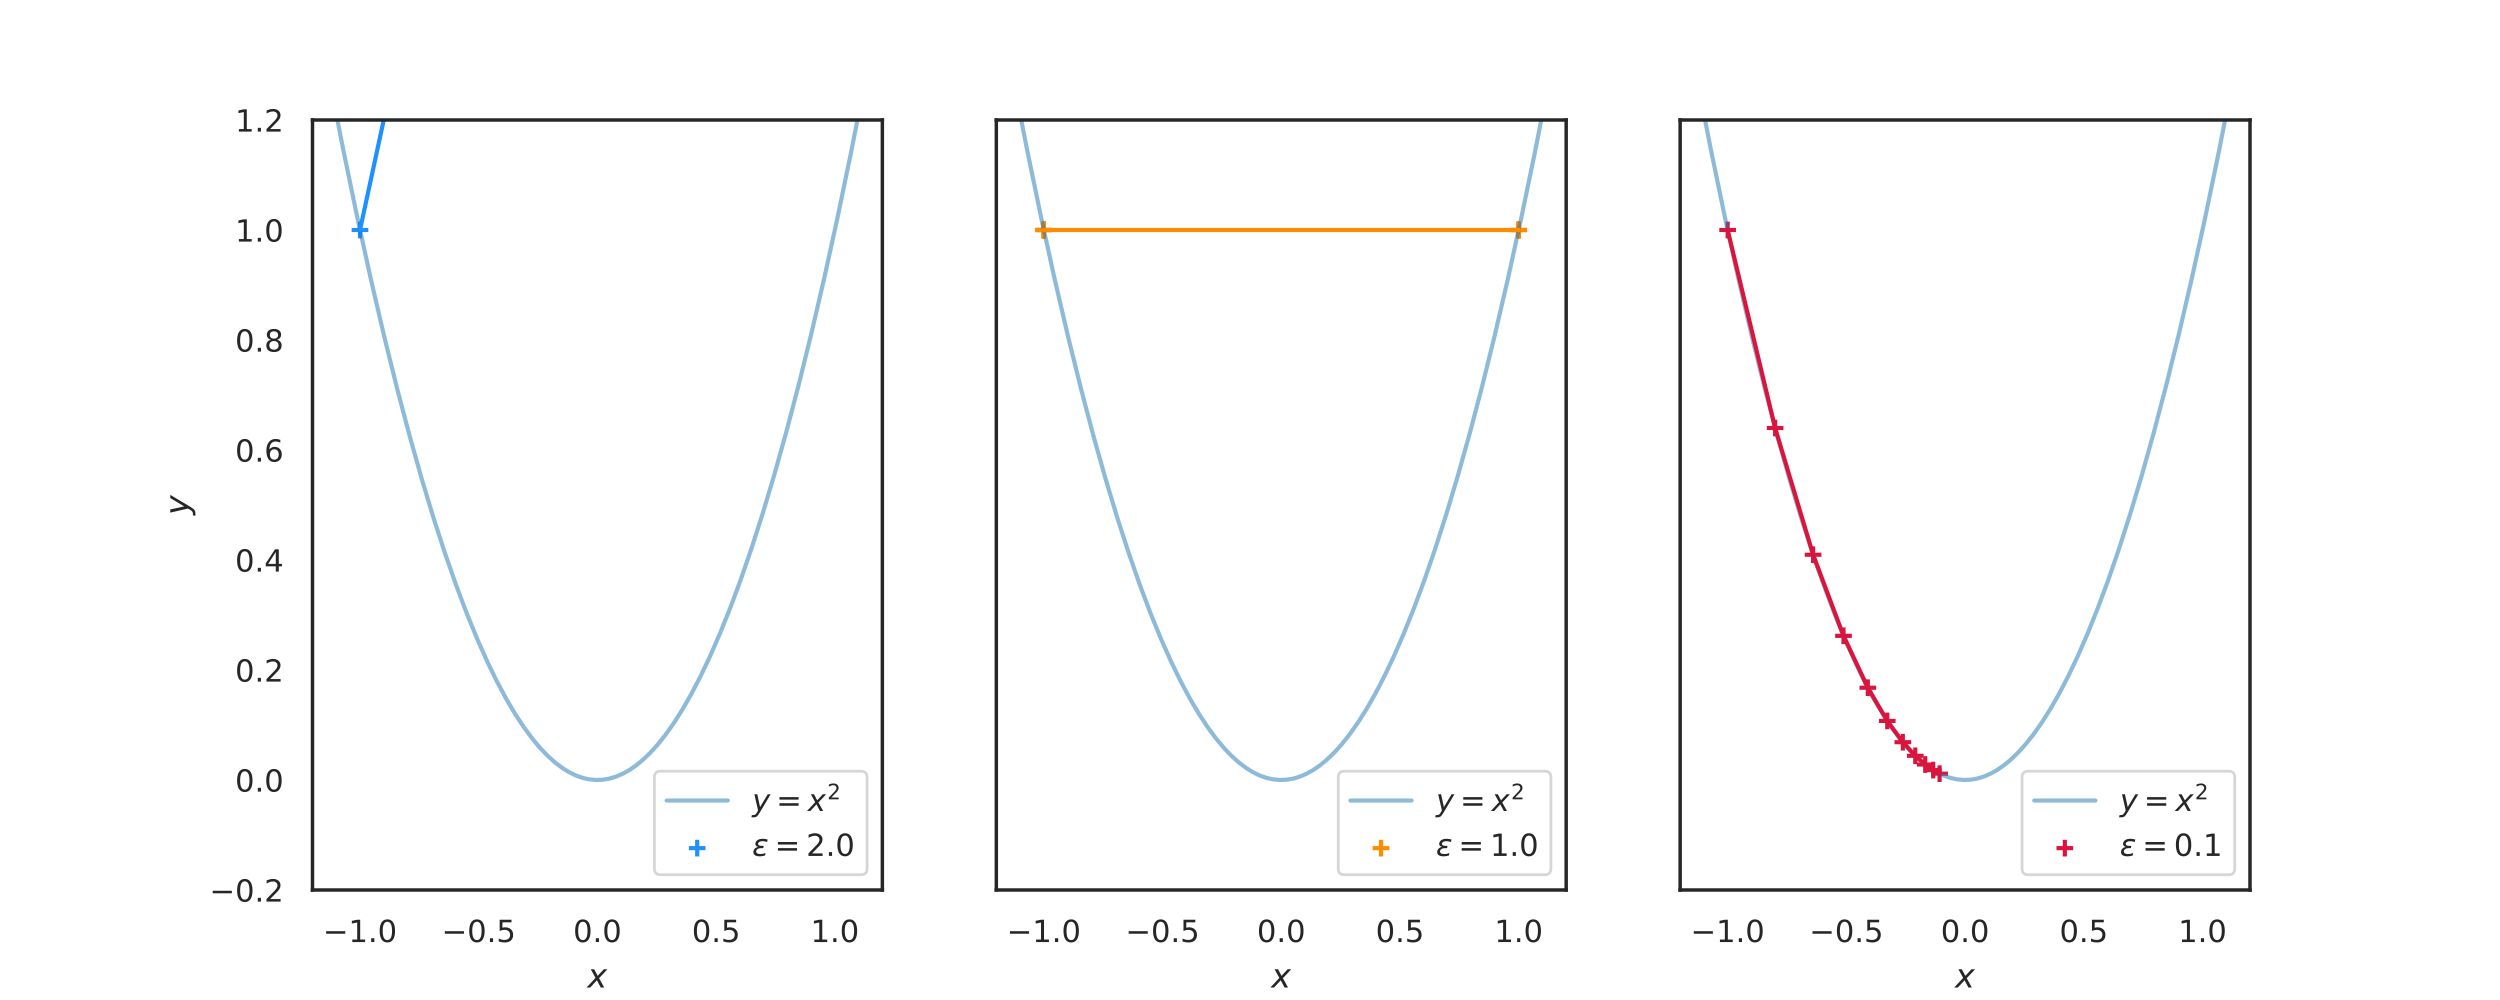
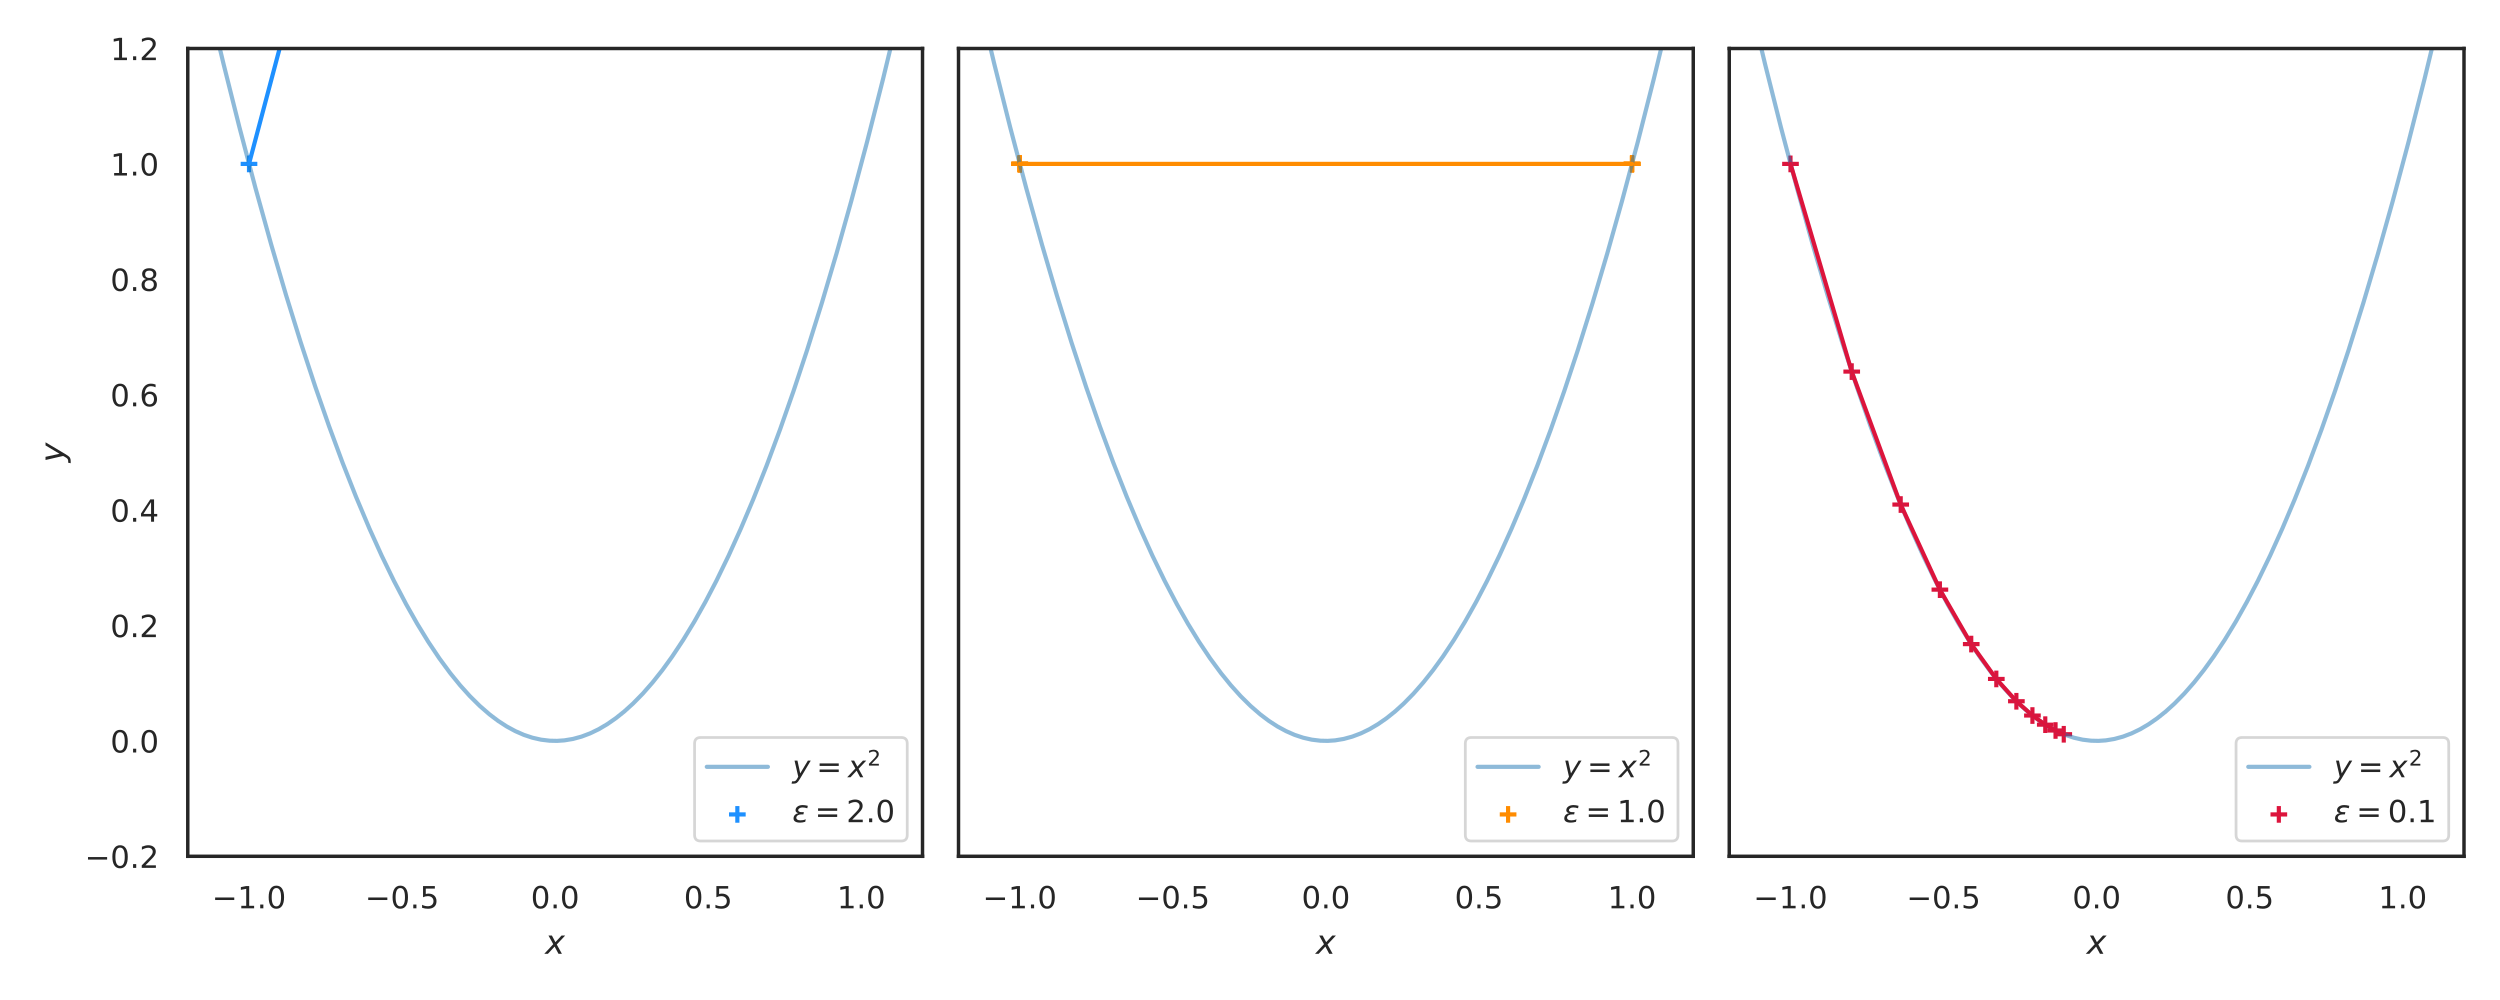
<svg xmlns="http://www.w3.org/2000/svg" xmlns:xlink="http://www.w3.org/1999/xlink" width="720pt" height="288pt" viewBox="0 0 720 288" version="1.1">
  <defs>
    <style type="text/css">*{stroke-linejoin: round; stroke-linecap: butt}</style>
  </defs>
  <g id="figure_1">
    <g id="patch_1">
      <path d="M 0 288  L 720 288  L 720 0  L 0 0  z " style="fill: #ffffff" />
    </g>
    <g id="axes_1">
      <g id="patch_2">
-         <path d="M 90 256.32  L 254.118 256.32  L 254.118 34.56  L 90 34.56  z " style="fill: #ffffff" />
+         <path d="M 54.078 246.612  L 265.684 246.612  L 265.684 13.968  L 54.078 13.968  z " style="fill: #ffffff" />
      </g>
      <g id="matplotlib.axis_1">
        <g id="xtick_1">
          <g id="text_1">
-             <g style="fill: #262626" transform="translate(92.99203 271.3066)scale(0.088 -0.088)">
+             <g style="fill: #262626" transform="translate(61.0274 261.5986)scale(0.088 -0.088)">
              <defs>
                <path id="DejaVuSans-2212" d="M 678 2272  L 4684 2272  L 4684 1741  L 678 1741  L 678 2272  z " transform="scale(0.015625)" />
                <path id="DejaVuSans-31" d="M 794 531  L 1825 531  L 1825 4091  L 703 3866  L 703 4441  L 1819 4666  L 2450 4666  L 2450 531  L 3481 531  L 3481 0  L 794 0  L 794 531  z " transform="scale(0.015625)" />
                <path id="DejaVuSans-2e" d="M 684 794  L 1344 794  L 1344 0  L 684 0  L 684 794  z " transform="scale(0.015625)" />
                <path id="DejaVuSans-30" d="M 2034 4250  Q 1547 4250 1301 3770  Q 1056 3291 1056 2328  Q 1056 1369 1301 889  Q 1547 409 2034 409  Q 2525 409 2770 889  Q 3016 1369 3016 2328  Q 3016 3291 2770 3770  Q 2525 4250 2034 4250  z M 2034 4750  Q 2819 4750 3233 4129  Q 3647 3509 3647 2328  Q 3647 1150 3233 529  Q 2819 -91 2034 -91  Q 1250 -91 836 529  Q 422 1150 422 2328  Q 422 3509 836 4129  Q 1250 4750 2034 4750  z " transform="scale(0.015625)" />
              </defs>
              <use xlink:href="#DejaVuSans-2212" />
              <use xlink:href="#DejaVuSans-31" x="83.789" />
              <use xlink:href="#DejaVuSans-2e" x="147.412" />
              <use xlink:href="#DejaVuSans-30" x="179.199" />
            </g>
          </g>
        </g>
        <g id="xtick_2">
          <g id="text_2">
-             <g style="fill: #262626" transform="translate(127.1832 271.3066)scale(0.088 -0.088)">
+             <g style="fill: #262626" transform="translate(105.112 261.5986)scale(0.088 -0.088)">
              <defs>
                <path id="DejaVuSans-35" d="M 691 4666  L 3169 4666  L 3169 4134  L 1269 4134  L 1269 2991  Q 1406 3038 1543 3061  Q 1681 3084 1819 3084  Q 2600 3084 3056 2656  Q 3513 2228 3513 1497  Q 3513 744 3044 326  Q 2575 -91 1722 -91  Q 1428 -91 1123 -41  Q 819 9 494 109  L 494 744  Q 775 591 1075 516  Q 1375 441 1709 441  Q 2250 441 2565 725  Q 2881 1009 2881 1497  Q 2881 1984 2565 2268  Q 2250 2553 1709 2553  Q 1456 2553 1204 2497  Q 953 2441 691 2322  L 691 4666  z " transform="scale(0.015625)" />
              </defs>
              <use xlink:href="#DejaVuSans-2212" />
              <use xlink:href="#DejaVuSans-30" x="83.789" />
              <use xlink:href="#DejaVuSans-2e" x="147.412" />
              <use xlink:href="#DejaVuSans-35" x="179.199" />
            </g>
          </g>
        </g>
        <g id="xtick_3">
          <g id="text_3">
-             <g style="fill: #262626" transform="translate(165.0614 271.3066)scale(0.088 -0.088)">
+             <g style="fill: #262626" transform="translate(152.8836 261.5986)scale(0.088 -0.088)">
              <use xlink:href="#DejaVuSans-30" />
              <use xlink:href="#DejaVuSans-2e" x="63.623" />
              <use xlink:href="#DejaVuSans-30" x="95.41" />
            </g>
          </g>
        </g>
        <g id="xtick_4">
          <g id="text_4">
-             <g style="fill: #262626" transform="translate(199.2526 271.3066)scale(0.088 -0.088)">
+             <g style="fill: #262626" transform="translate(196.9682 261.5986)scale(0.088 -0.088)">
              <use xlink:href="#DejaVuSans-30" />
              <use xlink:href="#DejaVuSans-2e" x="63.623" />
              <use xlink:href="#DejaVuSans-35" x="95.41" />
            </g>
          </g>
        </g>
        <g id="xtick_5">
          <g id="text_5">
-             <g style="fill: #262626" transform="translate(233.4438 271.3066)scale(0.088 -0.088)">
+             <g style="fill: #262626" transform="translate(241.0528 261.5986)scale(0.088 -0.088)">
              <use xlink:href="#DejaVuSans-31" />
              <use xlink:href="#DejaVuSans-2e" x="63.623" />
              <use xlink:href="#DejaVuSans-30" x="95.41" />
            </g>
          </g>
        </g>
        <g id="text_6">
-           <g style="fill: #262626" transform="translate(169.1788 284.4312)scale(0.096 -0.096)">
+           <g style="fill: #262626" transform="translate(157.001 274.7233)scale(0.096 -0.096)">
            <defs>
              <path id="DejaVuSans-Oblique-78" d="M 3841 3500  L 2234 1784  L 3219 0  L 2559 0  L 1819 1388  L 531 0  L -166 0  L 1556 1844  L 641 3500  L 1300 3500  L 1972 2234  L 3144 3500  L 3841 3500  z " transform="scale(0.015625)" />
            </defs>
            <use xlink:href="#DejaVuSans-Oblique-78" transform="translate(0 0.3125)" />
          </g>
        </g>
      </g>
      <g id="matplotlib.axis_2">
        <g id="ytick_1">
          <g id="text_7">
-             <g style="fill: #262626" transform="translate(60.33113 259.6633)scale(0.088 -0.088)">
+             <g style="fill: #262626" transform="translate(24.40912 249.9553)scale(0.088 -0.088)">
              <defs>
                <path id="DejaVuSans-32" d="M 1228 531  L 3431 531  L 3431 0  L 469 0  L 469 531  Q 828 903 1448 1529  Q 2069 2156 2228 2338  Q 2531 2678 2651 2914  Q 2772 3150 2772 3378  Q 2772 3750 2511 3984  Q 2250 4219 1831 4219  Q 1534 4219 1204 4116  Q 875 4013 500 3803  L 500 4441  Q 881 4594 1212 4672  Q 1544 4750 1819 4750  Q 2544 4750 2975 4387  Q 3406 4025 3406 3419  Q 3406 3131 3298 2873  Q 3191 2616 2906 2266  Q 2828 2175 2409 1742  Q 1991 1309 1228 531  z " transform="scale(0.015625)" />
              </defs>
              <use xlink:href="#DejaVuSans-2212" />
              <use xlink:href="#DejaVuSans-30" x="83.789" />
              <use xlink:href="#DejaVuSans-2e" x="147.412" />
              <use xlink:href="#DejaVuSans-32" x="179.199" />
            </g>
          </g>
        </g>
        <g id="ytick_2">
          <g id="text_8">
-             <g style="fill: #262626" transform="translate(67.70525 227.9833)scale(0.088 -0.088)">
+             <g style="fill: #262626" transform="translate(31.78325 216.7205)scale(0.088 -0.088)">
              <use xlink:href="#DejaVuSans-30" />
              <use xlink:href="#DejaVuSans-2e" x="63.623" />
              <use xlink:href="#DejaVuSans-30" x="95.41" />
            </g>
          </g>
        </g>
        <g id="ytick_3">
          <g id="text_9">
-             <g style="fill: #262626" transform="translate(67.70525 196.3033)scale(0.088 -0.088)">
+             <g style="fill: #262626" transform="translate(31.78325 183.4856)scale(0.088 -0.088)">
              <use xlink:href="#DejaVuSans-30" />
              <use xlink:href="#DejaVuSans-2e" x="63.623" />
              <use xlink:href="#DejaVuSans-32" x="95.41" />
            </g>
          </g>
        </g>
        <g id="ytick_4">
          <g id="text_10">
-             <g style="fill: #262626" transform="translate(67.70525 164.6233)scale(0.088 -0.088)">
+             <g style="fill: #262626" transform="translate(31.78325 150.2507)scale(0.088 -0.088)">
              <defs>
                <path id="DejaVuSans-34" d="M 2419 4116  L 825 1625  L 2419 1625  L 2419 4116  z M 2253 4666  L 3047 4666  L 3047 1625  L 3713 1625  L 3713 1100  L 3047 1100  L 3047 0  L 2419 0  L 2419 1100  L 313 1100  L 313 1709  L 2253 4666  z " transform="scale(0.015625)" />
              </defs>
              <use xlink:href="#DejaVuSans-30" />
              <use xlink:href="#DejaVuSans-2e" x="63.623" />
              <use xlink:href="#DejaVuSans-34" x="95.41" />
            </g>
          </g>
        </g>
        <g id="ytick_5">
          <g id="text_11">
-             <g style="fill: #262626" transform="translate(67.70525 132.9433)scale(0.088 -0.088)">
+             <g style="fill: #262626" transform="translate(31.78325 117.0159)scale(0.088 -0.088)">
              <defs>
                <path id="DejaVuSans-36" d="M 2113 2584  Q 1688 2584 1439 2293  Q 1191 2003 1191 1497  Q 1191 994 1439 701  Q 1688 409 2113 409  Q 2538 409 2786 701  Q 3034 994 3034 1497  Q 3034 2003 2786 2293  Q 2538 2584 2113 2584  z M 3366 4563  L 3366 3988  Q 3128 4100 2886 4159  Q 2644 4219 2406 4219  Q 1781 4219 1451 3797  Q 1122 3375 1075 2522  Q 1259 2794 1537 2939  Q 1816 3084 2150 3084  Q 2853 3084 3261 2657  Q 3669 2231 3669 1497  Q 3669 778 3244 343  Q 2819 -91 2113 -91  Q 1303 -91 875 529  Q 447 1150 447 2328  Q 447 3434 972 4092  Q 1497 4750 2381 4750  Q 2619 4750 2861 4703  Q 3103 4656 3366 4563  z " transform="scale(0.015625)" />
              </defs>
              <use xlink:href="#DejaVuSans-30" />
              <use xlink:href="#DejaVuSans-2e" x="63.623" />
              <use xlink:href="#DejaVuSans-36" x="95.41" />
            </g>
          </g>
        </g>
        <g id="ytick_6">
          <g id="text_12">
-             <g style="fill: #262626" transform="translate(67.70525 101.2633)scale(0.088 -0.088)">
+             <g style="fill: #262626" transform="translate(31.78325 83.78103)scale(0.088 -0.088)">
              <defs>
                <path id="DejaVuSans-38" d="M 2034 2216  Q 1584 2216 1326 1975  Q 1069 1734 1069 1313  Q 1069 891 1326 650  Q 1584 409 2034 409  Q 2484 409 2743 651  Q 3003 894 3003 1313  Q 3003 1734 2745 1975  Q 2488 2216 2034 2216  z M 1403 2484  Q 997 2584 770 2862  Q 544 3141 544 3541  Q 544 4100 942 4425  Q 1341 4750 2034 4750  Q 2731 4750 3128 4425  Q 3525 4100 3525 3541  Q 3525 3141 3298 2862  Q 3072 2584 2669 2484  Q 3125 2378 3379 2068  Q 3634 1759 3634 1313  Q 3634 634 3220 271  Q 2806 -91 2034 -91  Q 1263 -91 848 271  Q 434 634 434 1313  Q 434 1759 690 2068  Q 947 2378 1403 2484  z M 1172 3481  Q 1172 3119 1398 2916  Q 1625 2713 2034 2713  Q 2441 2713 2670 2916  Q 2900 3119 2900 3481  Q 2900 3844 2670 4047  Q 2441 4250 2034 4250  Q 1625 4250 1398 4047  Q 1172 3844 1172 3481  z " transform="scale(0.015625)" />
              </defs>
              <use xlink:href="#DejaVuSans-30" />
              <use xlink:href="#DejaVuSans-2e" x="63.623" />
              <use xlink:href="#DejaVuSans-38" x="95.41" />
            </g>
          </g>
        </g>
        <g id="ytick_7">
          <g id="text_13">
-             <g style="fill: #262626" transform="translate(67.70525 69.58331)scale(0.088 -0.088)">
+             <g style="fill: #262626" transform="translate(31.78325 50.54617)scale(0.088 -0.088)">
              <use xlink:href="#DejaVuSans-31" />
              <use xlink:href="#DejaVuSans-2e" x="63.623" />
              <use xlink:href="#DejaVuSans-30" x="95.41" />
            </g>
          </g>
        </g>
        <g id="ytick_8">
          <g id="text_14">
-             <g style="fill: #262626" transform="translate(67.70525 37.90331)scale(0.088 -0.088)">
+             <g style="fill: #262626" transform="translate(31.78325 17.31131)scale(0.088 -0.088)">
              <use xlink:href="#DejaVuSans-31" />
              <use xlink:href="#DejaVuSans-2e" x="63.623" />
              <use xlink:href="#DejaVuSans-32" x="95.41" />
            </g>
          </g>
        </g>
        <g id="text_15">
-           <g style="fill: #262626" transform="translate(54.31513 148.32)rotate(-90)scale(0.096 -0.096)">
+           <g style="fill: #262626" transform="translate(18.39313 133.17)rotate(-90)scale(0.096 -0.096)">
            <defs>
              <path id="DejaVuSans-Oblique-79" d="M 1588 -325  Q 1188 -997 936 -1164  Q 684 -1331 294 -1331  L -159 -1331  L -63 -850  L 269 -850  Q 509 -850 678 -719  Q 847 -588 1056 -206  L 1234 128  L 459 3500  L 1069 3500  L 1650 819  L 3256 3500  L 3859 3500  L 1588 -325  z " transform="scale(0.015625)" />
            </defs>
            <use xlink:href="#DejaVuSans-Oblique-79" transform="translate(0 0.3125)" />
          </g>
        </g>
      </g>
      <g id="PathCollection_1">
        <defs>
-           <path id="mc3a6732136" d="M -2.4 0  L 2.4 0  M 0 2.4  L 0 -2.4  " style="stroke: #1e90ff; stroke-width: 1.2" />
+           <path id="mcb00f86421" d="M -2.4 0  L 2.4 0  M 0 2.4  L 0 -2.4  " style="stroke: #1e90ff; stroke-width: 1.2" />
        </defs>
-         <g clip-path="url(#p55fd04e25e)">
-           <use xlink:href="#mc3a6732136" x="103.676" y="66.24" style="fill: #1e90ff; stroke: #1e90ff; stroke-width: 1.2" />
-           <use xlink:href="#mc3a6732136" x="118.19" y="-1" style="fill: #1e90ff; stroke: #1e90ff; stroke-width: 1.2" />
+         <g clip-path="url(#p9f77a3ff53)">
+           <use xlink:href="#mcb00f86421" x="71.712" y="47.203" style="fill: #1e90ff; stroke: #1e90ff; stroke-width: 1.2" />
+           <use xlink:href="#mcb00f86421" x="84.5" y="-1" style="fill: #1e90ff; stroke: #1e90ff; stroke-width: 1.2" />
        </g>
      </g>
      <g id="line2d_1">
-         <path d="M 90.443 -1  L 94.709 21.974  L 98.816 42.925  L 102.924 62.733  L 106.757 80.189  L 110.59 96.65  L 114.423 112.115  L 117.983 125.585  L 121.542 138.196  L 124.828 149.075  L 128.113 159.222  L 131.399 168.639  L 134.411 176.628  L 137.423 184.003  L 140.435 190.763  L 143.173 196.375  L 145.911 201.479  L 148.375 205.639  L 150.839 209.387  L 153.303 212.724  L 155.494 215.345  L 157.684 217.641  L 159.875 219.611  L 162.065 221.257  L 163.982 222.43  L 165.898 223.354  L 167.815 224.03  L 169.731 224.457  L 171.648 224.634  L 173.565 224.563  L 175.481 224.243  L 177.398 223.674  L 179.315 222.857  L 181.231 221.79  L 183.148 220.475  L 185.064 218.91  L 187.255 216.818  L 189.445 214.4  L 191.636 211.658  L 194.1 208.184  L 196.564 204.298  L 199.028 200.001  L 201.766 194.745  L 204.505 188.98  L 207.243 182.708  L 210.254 175.221  L 213.266 167.12  L 216.278 158.405  L 219.564 148.196  L 222.849 137.256  L 226.409 124.579  L 229.968 111.044  L 233.528 96.65  L 237.361 80.189  L 241.194 62.733  L 245.027 44.281  L 249.134 23.406  L 253.241 1.389  L 253.675 -1  L 253.675 -1  " clip-path="url(#p55fd04e25e)" style="fill: none; stroke: #1f77b4; stroke-opacity: 0.5; stroke-width: 1.2; stroke-linecap: round" />
+         <path d="M 59.737 -1  L 64.386 18.443  L 68.976 36.73  L 73.565 54.116  L 78.155 70.601  L 82.391 85.019  L 86.627 98.67  L 90.864 111.554  L 94.747 122.69  L 98.63 133.181  L 102.514 143.028  L 106.397 152.23  L 109.927 160.036  L 113.458 167.309  L 116.988 174.049  L 120.165 179.659  L 123.342 184.838  L 126.52 189.586  L 129.697 193.902  L 132.521 197.376  L 135.345 200.509  L 138.17 203.301  L 140.994 205.752  L 143.465 207.617  L 145.936 209.22  L 148.408 210.563  L 150.879 211.645  L 153.35 212.465  L 155.821 213.025  L 158.292 213.323  L 160.411 213.371  L 162.529 213.227  L 165 212.817  L 167.471 212.146  L 169.942 211.213  L 172.414 210.02  L 174.885 208.565  L 177.356 206.849  L 179.827 204.873  L 182.298 202.635  L 185.123 199.758  L 187.947 196.539  L 190.771 192.98  L 193.595 189.08  L 196.773 184.284  L 199.95 179.057  L 203.127 173.399  L 206.304 167.309  L 209.835 160.036  L 213.365 152.23  L 216.895 143.891  L 220.779 134.103  L 224.662 123.67  L 228.545 112.593  L 232.429 100.871  L 236.665 87.348  L 240.901 73.058  L 245.138 58  L 249.727 40.822  L 254.316 22.743  L 258.906 3.764  L 260.025 -1  L 260.025 -1  " clip-path="url(#p9f77a3ff53)" style="fill: none; stroke: #1f77b4; stroke-opacity: 0.5; stroke-width: 1.2; stroke-linecap: round" />
      </g>
      <g id="line2d_2">
-         <path d="M 103.676 66.24  L 118.19 -1  " clip-path="url(#p55fd04e25e)" style="fill: none; stroke: #1e90ff; stroke-width: 1.2; stroke-linecap: round" />
+         <path d="M 71.712 47.203  L 84.5 -1  " clip-path="url(#p9f77a3ff53)" style="fill: none; stroke: #1e90ff; stroke-width: 1.2; stroke-linecap: round" />
      </g>
      <g id="patch_3">
-         <path d="M 90 256.32  L 90 34.56  " style="fill: none; stroke: #262626; stroke-linejoin: miter; stroke-linecap: square" />
+         <path d="M 54.078 246.612  L 54.078 13.968  " style="fill: none; stroke: #262626; stroke-linejoin: miter; stroke-linecap: square" />
      </g>
      <g id="patch_4">
-         <path d="M 254.118 256.32  L 254.118 34.56  " style="fill: none; stroke: #262626; stroke-linejoin: miter; stroke-linecap: square" />
+         <path d="M 265.684 246.612  L 265.684 13.968  " style="fill: none; stroke: #262626; stroke-linejoin: miter; stroke-linecap: square" />
      </g>
      <g id="patch_5">
-         <path d="M 90 256.32  L 254.118 256.32  " style="fill: none; stroke: #262626; stroke-linejoin: miter; stroke-linecap: square" />
+         <path d="M 54.078 246.612  L 265.684 246.612  " style="fill: none; stroke: #262626; stroke-linejoin: miter; stroke-linecap: square" />
      </g>
      <g id="patch_6">
-         <path d="M 90 34.56  L 254.118 34.56  " style="fill: none; stroke: #262626; stroke-linejoin: miter; stroke-linecap: square" />
+         <path d="M 54.078 13.968  L 265.684 13.968  " style="fill: none; stroke: #262626; stroke-linejoin: miter; stroke-linecap: square" />
      </g>
      <g id="legend_1">
        <g id="patch_7">
-           <path d="M 190.23 251.92  L 247.958 251.92  Q 249.718 251.92 249.718 250.16  L 249.718 223.867  Q 249.718 222.107 247.958 222.107  L 190.23 222.107  Q 188.47 222.107 188.47 223.867  L 188.47 250.16  Q 188.47 251.92 190.23 251.92  z " style="fill: #ffffff; opacity: 0.8; stroke: #cccccc; stroke-width: 0.8; stroke-linejoin: miter" />
+           <path d="M 201.796 242.212  L 259.524 242.212  Q 261.284 242.212 261.284 240.452  L 261.284 214.159  Q 261.284 212.399 259.524 212.399  L 201.796 212.399  Q 200.036 212.399 200.036 214.159  L 200.036 240.452  Q 200.036 242.212 201.796 242.212  z " style="fill: #ffffff; opacity: 0.8; stroke: #cccccc; stroke-width: 0.8; stroke-linejoin: miter" />
        </g>
        <g id="line2d_3">
-           <path d="M 191.99 230.555  L 200.79 230.555  L 209.59 230.555  " style="fill: none; stroke: #1f77b4; stroke-opacity: 0.5; stroke-width: 1.2; stroke-linecap: round" />
+           <path d="M 203.556 220.847  L 212.356 220.847  L 221.156 220.847  " style="fill: none; stroke: #1f77b4; stroke-opacity: 0.5; stroke-width: 1.2; stroke-linecap: round" />
        </g>
        <g id="text_16">
-           <g style="fill: #262626" transform="translate(216.6296 233.6353)scale(0.088 -0.088)">
+           <g style="fill: #262626" transform="translate(228.196 223.9272)scale(0.088 -0.088)">
            <defs>
              <path id="DejaVuSans-3d" d="M 678 2906  L 4684 2906  L 4684 2381  L 678 2381  L 678 2906  z M 678 1631  L 4684 1631  L 4684 1100  L 678 1100  L 678 1631  z " transform="scale(0.015625)" />
            </defs>
            <use xlink:href="#DejaVuSans-Oblique-79" transform="translate(0 0.765625)" />
            <use xlink:href="#DejaVuSans-3d" transform="translate(78.66211 0.765625)" />
            <use xlink:href="#DejaVuSans-Oblique-78" transform="translate(181.9336 0.765625)" />
            <use xlink:href="#DejaVuSans-32" transform="translate(245.5794 39.04688)scale(0.7)" />
          </g>
        </g>
        <g id="PathCollection_2">
          <g>
-             <use xlink:href="#mc3a6732136" x="200.79" y="244.26" style="fill: #1e90ff; stroke: #1e90ff; stroke-width: 1.2" />
+             <use xlink:href="#mcb00f86421" x="212.356" y="234.552" style="fill: #1e90ff; stroke: #1e90ff; stroke-width: 1.2" />
          </g>
        </g>
        <g id="text_17">
-           <g style="fill: #262626" transform="translate(216.6296 246.5699)scale(0.088 -0.088)">
+           <g style="fill: #262626" transform="translate(228.196 236.8619)scale(0.088 -0.088)">
            <defs>
              <path id="DejaVuSans-Oblique-3b5" d="M 1263 1888  Q 925 1963 778 2166  Q 669 2309 669 2503  Q 669 3034 1175 3344  Q 1575 3588 2188 3588  Q 2425 3588 2684 3550  Q 2944 3513 3234 3438  L 3134 2916  Q 2847 3006 2606 3047  Q 2359 3088 2138 3088  Q 1766 3088 1522 2944  Q 1228 2772 1228 2522  Q 1228 2356 1381 2241  Q 1563 2103 1925 2103  L 2409 2103  L 2319 1628  L 1856 1628  Q 1425 1628 1172 1469  Q 828 1253 828 916  Q 828 703 1013 563  Q 1244 388 1716 388  Q 2006 388 2284 444  Q 2563 503 2806 619  L 2700 84  Q 2403 -3 2131 -47  Q 1859 -91 1609 -91  Q 866 -91 516 194  Q 250 413 250 781  Q 250 1278 600 1584  Q 859 1813 1263 1888  z " transform="scale(0.015625)" />
            </defs>
            <use xlink:href="#DejaVuSans-Oblique-3b5" transform="translate(0 0.78125)" />
            <use xlink:href="#DejaVuSans-3d" transform="translate(73.53516 0.78125)" />
            <use xlink:href="#DejaVuSans-32" transform="translate(176.8066 0.78125)" />
            <use xlink:href="#DejaVuSans-2e" transform="translate(240.4297 0.78125)" />
            <use xlink:href="#DejaVuSans-30" transform="translate(272.2168 0.78125)" />
          </g>
        </g>
      </g>
    </g>
    <g id="axes_2">
      <g id="patch_8">
-         <path d="M 286.941 256.32  L 451.059 256.32  L 451.059 34.56  L 286.941 34.56  z " style="fill: #ffffff" />
+         <path d="M 276.052 246.612  L 487.658 246.612  L 487.658 13.968  L 276.052 13.968  z " style="fill: #ffffff" />
      </g>
      <g id="matplotlib.axis_3">
        <g id="xtick_6">
          <g id="text_18">
-             <g style="fill: #262626" transform="translate(289.9332 271.3066)scale(0.088 -0.088)">
+             <g style="fill: #262626" transform="translate(283.0014 261.5986)scale(0.088 -0.088)">
              <use xlink:href="#DejaVuSans-2212" />
              <use xlink:href="#DejaVuSans-31" x="83.789" />
              <use xlink:href="#DejaVuSans-2e" x="147.412" />
              <use xlink:href="#DejaVuSans-30" x="179.199" />
            </g>
          </g>
        </g>
        <g id="xtick_7">
          <g id="text_19">
-             <g style="fill: #262626" transform="translate(324.1244 271.3066)scale(0.088 -0.088)">
+             <g style="fill: #262626" transform="translate(327.086 261.5986)scale(0.088 -0.088)">
              <use xlink:href="#DejaVuSans-2212" />
              <use xlink:href="#DejaVuSans-30" x="83.789" />
              <use xlink:href="#DejaVuSans-2e" x="147.412" />
              <use xlink:href="#DejaVuSans-35" x="179.199" />
            </g>
          </g>
        </g>
        <g id="xtick_8">
          <g id="text_20">
-             <g style="fill: #262626" transform="translate(362.0026 271.3066)scale(0.088 -0.088)">
+             <g style="fill: #262626" transform="translate(374.8576 261.5986)scale(0.088 -0.088)">
              <use xlink:href="#DejaVuSans-30" />
              <use xlink:href="#DejaVuSans-2e" x="63.623" />
              <use xlink:href="#DejaVuSans-30" x="95.41" />
            </g>
          </g>
        </g>
        <g id="xtick_9">
          <g id="text_21">
-             <g style="fill: #262626" transform="translate(396.1938 271.3066)scale(0.088 -0.088)">
+             <g style="fill: #262626" transform="translate(418.9422 261.5986)scale(0.088 -0.088)">
              <use xlink:href="#DejaVuSans-30" />
              <use xlink:href="#DejaVuSans-2e" x="63.623" />
              <use xlink:href="#DejaVuSans-35" x="95.41" />
            </g>
          </g>
        </g>
        <g id="xtick_10">
          <g id="text_22">
-             <g style="fill: #262626" transform="translate(430.385 271.3066)scale(0.088 -0.088)">
+             <g style="fill: #262626" transform="translate(463.0268 261.5986)scale(0.088 -0.088)">
              <use xlink:href="#DejaVuSans-31" />
              <use xlink:href="#DejaVuSans-2e" x="63.623" />
              <use xlink:href="#DejaVuSans-30" x="95.41" />
            </g>
          </g>
        </g>
        <g id="text_23">
-           <g style="fill: #262626" transform="translate(366.12 284.4312)scale(0.096 -0.096)">
+           <g style="fill: #262626" transform="translate(378.975 274.7233)scale(0.096 -0.096)">
            <use xlink:href="#DejaVuSans-Oblique-78" transform="translate(0 0.3125)" />
          </g>
        </g>
      </g>
      <g id="matplotlib.axis_4" />
      <g id="PathCollection_3">
        <defs>
-           <path id="ma7ed98a3cf" d="M -2.4 0  L 2.4 0  M 0 2.4  L 0 -2.4  " style="stroke: #ff8c00; stroke-width: 1.2" />
+           <path id="m41344853c4" d="M -2.4 0  L 2.4 0  M 0 2.4  L 0 -2.4  " style="stroke: #ff8c00; stroke-width: 1.2" />
        </defs>
-         <g clip-path="url(#pee20979633)">
-           <use xlink:href="#ma7ed98a3cf" x="300.618" y="66.24" style="fill: #ff8c00; stroke: #ff8c00; stroke-width: 1.2" />
-           <use xlink:href="#ma7ed98a3cf" x="437.382" y="66.24" style="fill: #ff8c00; stroke: #ff8c00; stroke-width: 1.2" />
-           <use xlink:href="#ma7ed98a3cf" x="300.618" y="66.24" style="fill: #ff8c00; stroke: #ff8c00; stroke-width: 1.2" />
-           <use xlink:href="#ma7ed98a3cf" x="437.382" y="66.24" style="fill: #ff8c00; stroke: #ff8c00; stroke-width: 1.2" />
-           <use xlink:href="#ma7ed98a3cf" x="300.618" y="66.24" style="fill: #ff8c00; stroke: #ff8c00; stroke-width: 1.2" />
-           <use xlink:href="#ma7ed98a3cf" x="437.382" y="66.24" style="fill: #ff8c00; stroke: #ff8c00; stroke-width: 1.2" />
-           <use xlink:href="#ma7ed98a3cf" x="300.618" y="66.24" style="fill: #ff8c00; stroke: #ff8c00; stroke-width: 1.2" />
-           <use xlink:href="#ma7ed98a3cf" x="437.382" y="66.24" style="fill: #ff8c00; stroke: #ff8c00; stroke-width: 1.2" />
-           <use xlink:href="#ma7ed98a3cf" x="300.618" y="66.24" style="fill: #ff8c00; stroke: #ff8c00; stroke-width: 1.2" />
-           <use xlink:href="#ma7ed98a3cf" x="437.382" y="66.24" style="fill: #ff8c00; stroke: #ff8c00; stroke-width: 1.2" />
-           <use xlink:href="#ma7ed98a3cf" x="300.618" y="66.24" style="fill: #ff8c00; stroke: #ff8c00; stroke-width: 1.2" />
+         <g clip-path="url(#p083cb551ff)">
+           <use xlink:href="#m41344853c4" x="293.686" y="47.203" style="fill: #ff8c00; stroke: #ff8c00; stroke-width: 1.2" />
+           <use xlink:href="#m41344853c4" x="470.024" y="47.203" style="fill: #ff8c00; stroke: #ff8c00; stroke-width: 1.2" />
+           <use xlink:href="#m41344853c4" x="293.686" y="47.203" style="fill: #ff8c00; stroke: #ff8c00; stroke-width: 1.2" />
+           <use xlink:href="#m41344853c4" x="470.024" y="47.203" style="fill: #ff8c00; stroke: #ff8c00; stroke-width: 1.2" />
+           <use xlink:href="#m41344853c4" x="293.686" y="47.203" style="fill: #ff8c00; stroke: #ff8c00; stroke-width: 1.2" />
+           <use xlink:href="#m41344853c4" x="470.024" y="47.203" style="fill: #ff8c00; stroke: #ff8c00; stroke-width: 1.2" />
+           <use xlink:href="#m41344853c4" x="293.686" y="47.203" style="fill: #ff8c00; stroke: #ff8c00; stroke-width: 1.2" />
+           <use xlink:href="#m41344853c4" x="470.024" y="47.203" style="fill: #ff8c00; stroke: #ff8c00; stroke-width: 1.2" />
+           <use xlink:href="#m41344853c4" x="293.686" y="47.203" style="fill: #ff8c00; stroke: #ff8c00; stroke-width: 1.2" />
+           <use xlink:href="#m41344853c4" x="470.024" y="47.203" style="fill: #ff8c00; stroke: #ff8c00; stroke-width: 1.2" />
+           <use xlink:href="#m41344853c4" x="293.686" y="47.203" style="fill: #ff8c00; stroke: #ff8c00; stroke-width: 1.2" />
        </g>
      </g>
      <g id="line2d_4">
-         <path d="M 287.384 -1  L 291.651 21.974  L 295.758 42.925  L 299.865 62.733  L 303.698 80.189  L 307.531 96.65  L 311.364 112.115  L 314.924 125.585  L 318.483 138.196  L 321.769 149.075  L 325.055 159.222  L 328.34 168.639  L 331.352 176.628  L 334.364 184.003  L 337.376 190.763  L 340.114 196.375  L 342.852 201.479  L 345.316 205.639  L 347.78 209.387  L 350.244 212.724  L 352.435 215.345  L 354.625 217.641  L 356.816 219.611  L 359.006 221.257  L 360.923 222.43  L 362.839 223.354  L 364.756 224.03  L 366.673 224.457  L 368.589 224.634  L 370.506 224.563  L 372.423 224.243  L 374.339 223.674  L 376.256 222.857  L 378.172 221.79  L 380.089 220.475  L 382.006 218.91  L 384.196 216.818  L 386.387 214.4  L 388.577 211.658  L 391.041 208.184  L 393.505 204.298  L 395.97 200.001  L 398.708 194.745  L 401.446 188.98  L 404.184 182.708  L 407.196 175.221  L 410.207 167.12  L 413.219 158.405  L 416.505 148.196  L 419.79 137.256  L 423.35 124.579  L 426.909 111.044  L 430.469 96.65  L 434.302 80.189  L 438.135 62.733  L 441.969 44.281  L 446.076 23.406  L 450.183 1.389  L 450.616 -1  L 450.616 -1  " clip-path="url(#pee20979633)" style="fill: none; stroke: #1f77b4; stroke-opacity: 0.5; stroke-width: 1.2; stroke-linecap: round" />
+         <path d="M 281.711 -1  L 286.36 18.443  L 290.95 36.73  L 295.539 54.116  L 300.129 70.601  L 304.365 85.019  L 308.601 98.67  L 312.838 111.554  L 316.721 122.69  L 320.604 133.181  L 324.488 143.028  L 328.371 152.23  L 331.901 160.036  L 335.432 167.309  L 338.962 174.049  L 342.139 179.659  L 345.316 184.838  L 348.494 189.586  L 351.671 193.902  L 354.495 197.376  L 357.319 200.509  L 360.144 203.301  L 362.968 205.752  L 365.439 207.617  L 367.91 209.22  L 370.382 210.563  L 372.853 211.645  L 375.324 212.465  L 377.795 213.025  L 380.266 213.323  L 382.385 213.371  L 384.503 213.227  L 386.974 212.817  L 389.445 212.146  L 391.916 211.213  L 394.388 210.02  L 396.859 208.565  L 399.33 206.849  L 401.801 204.873  L 404.272 202.635  L 407.097 199.758  L 409.921 196.539  L 412.745 192.98  L 415.569 189.08  L 418.747 184.284  L 421.924 179.057  L 425.101 173.399  L 428.278 167.309  L 431.809 160.036  L 435.339 152.23  L 438.869 143.891  L 442.753 134.103  L 446.636 123.67  L 450.519 112.593  L 454.403 100.871  L 458.639 87.348  L 462.875 73.058  L 467.112 58  L 471.701 40.822  L 476.29 22.743  L 480.88 3.764  L 481.999 -1  L 481.999 -1  " clip-path="url(#p083cb551ff)" style="fill: none; stroke: #1f77b4; stroke-opacity: 0.5; stroke-width: 1.2; stroke-linecap: round" />
      </g>
      <g id="line2d_5">
-         <path d="M 300.618 66.24  L 437.382 66.24  L 300.618 66.24  L 437.382 66.24  L 300.618 66.24  L 437.382 66.24  L 300.618 66.24  L 437.382 66.24  L 300.618 66.24  L 437.382 66.24  L 300.618 66.24  " clip-path="url(#pee20979633)" style="fill: none; stroke: #ff8c00; stroke-width: 1.2; stroke-linecap: round" />
+         <path d="M 293.686 47.203  L 470.024 47.203  L 293.686 47.203  L 470.024 47.203  L 293.686 47.203  L 470.024 47.203  L 293.686 47.203  L 470.024 47.203  L 293.686 47.203  L 470.024 47.203  L 293.686 47.203  " clip-path="url(#p083cb551ff)" style="fill: none; stroke: #ff8c00; stroke-width: 1.2; stroke-linecap: round" />
      </g>
      <g id="patch_9">
-         <path d="M 286.941 256.32  L 286.941 34.56  " style="fill: none; stroke: #262626; stroke-linejoin: miter; stroke-linecap: square" />
+         <path d="M 276.052 246.612  L 276.052 13.968  " style="fill: none; stroke: #262626; stroke-linejoin: miter; stroke-linecap: square" />
      </g>
      <g id="patch_10">
-         <path d="M 451.059 256.32  L 451.059 34.56  " style="fill: none; stroke: #262626; stroke-linejoin: miter; stroke-linecap: square" />
+         <path d="M 487.658 246.612  L 487.658 13.968  " style="fill: none; stroke: #262626; stroke-linejoin: miter; stroke-linecap: square" />
      </g>
      <g id="patch_11">
-         <path d="M 286.941 256.32  L 451.059 256.32  " style="fill: none; stroke: #262626; stroke-linejoin: miter; stroke-linecap: square" />
+         <path d="M 276.052 246.612  L 487.658 246.612  " style="fill: none; stroke: #262626; stroke-linejoin: miter; stroke-linecap: square" />
      </g>
      <g id="patch_12">
-         <path d="M 286.941 34.56  L 451.059 34.56  " style="fill: none; stroke: #262626; stroke-linejoin: miter; stroke-linecap: square" />
+         <path d="M 276.052 13.968  L 487.658 13.968  " style="fill: none; stroke: #262626; stroke-linejoin: miter; stroke-linecap: square" />
      </g>
      <g id="legend_2">
        <g id="patch_13">
-           <path d="M 387.171 251.92  L 444.899 251.92  Q 446.659 251.92 446.659 250.16  L 446.659 223.867  Q 446.659 222.107 444.899 222.107  L 387.171 222.107  Q 385.411 222.107 385.411 223.867  L 385.411 250.16  Q 385.411 251.92 387.171 251.92  z " style="fill: #ffffff; opacity: 0.8; stroke: #cccccc; stroke-width: 0.8; stroke-linejoin: miter" />
+           <path d="M 423.77 242.212  L 481.498 242.212  Q 483.258 242.212 483.258 240.452  L 483.258 214.159  Q 483.258 212.399 481.498 212.399  L 423.77 212.399  Q 422.01 212.399 422.01 214.159  L 422.01 240.452  Q 422.01 242.212 423.77 242.212  z " style="fill: #ffffff; opacity: 0.8; stroke: #cccccc; stroke-width: 0.8; stroke-linejoin: miter" />
        </g>
        <g id="line2d_6">
-           <path d="M 388.931 230.555  L 397.731 230.555  L 406.531 230.555  " style="fill: none; stroke: #1f77b4; stroke-opacity: 0.5; stroke-width: 1.2; stroke-linecap: round" />
+           <path d="M 425.53 220.847  L 434.33 220.847  L 443.13 220.847  " style="fill: none; stroke: #1f77b4; stroke-opacity: 0.5; stroke-width: 1.2; stroke-linecap: round" />
        </g>
        <g id="text_24">
-           <g style="fill: #262626" transform="translate(413.5708 233.6353)scale(0.088 -0.088)">
+           <g style="fill: #262626" transform="translate(450.17 223.9272)scale(0.088 -0.088)">
            <use xlink:href="#DejaVuSans-Oblique-79" transform="translate(0 0.765625)" />
            <use xlink:href="#DejaVuSans-3d" transform="translate(78.66211 0.765625)" />
            <use xlink:href="#DejaVuSans-Oblique-78" transform="translate(181.9336 0.765625)" />
            <use xlink:href="#DejaVuSans-32" transform="translate(245.5794 39.04688)scale(0.7)" />
          </g>
        </g>
        <g id="PathCollection_4">
          <g>
-             <use xlink:href="#ma7ed98a3cf" x="397.731" y="244.26" style="fill: #ff8c00; stroke: #ff8c00; stroke-width: 1.2" />
+             <use xlink:href="#m41344853c4" x="434.33" y="234.552" style="fill: #ff8c00; stroke: #ff8c00; stroke-width: 1.2" />
          </g>
        </g>
        <g id="text_25">
-           <g style="fill: #262626" transform="translate(413.5708 246.5699)scale(0.088 -0.088)">
+           <g style="fill: #262626" transform="translate(450.17 236.8619)scale(0.088 -0.088)">
            <use xlink:href="#DejaVuSans-Oblique-3b5" transform="translate(0 0.78125)" />
            <use xlink:href="#DejaVuSans-3d" transform="translate(73.53516 0.78125)" />
            <use xlink:href="#DejaVuSans-31" transform="translate(176.8066 0.78125)" />
            <use xlink:href="#DejaVuSans-2e" transform="translate(240.4297 0.78125)" />
            <use xlink:href="#DejaVuSans-30" transform="translate(272.2168 0.78125)" />
          </g>
        </g>
      </g>
    </g>
    <g id="axes_3">
      <g id="patch_14">
-         <path d="M 483.882 256.32  L 648 256.32  L 648 34.56  L 483.882 34.56  z " style="fill: #ffffff" />
+         <path d="M 498.026 246.612  L 709.632 246.612  L 709.632 13.968  L 498.026 13.968  z " style="fill: #ffffff" />
      </g>
      <g id="matplotlib.axis_5">
        <g id="xtick_11">
          <g id="text_26">
-             <g style="fill: #262626" transform="translate(486.8744 271.3066)scale(0.088 -0.088)">
+             <g style="fill: #262626" transform="translate(504.9754 261.5986)scale(0.088 -0.088)">
              <use xlink:href="#DejaVuSans-2212" />
              <use xlink:href="#DejaVuSans-31" x="83.789" />
              <use xlink:href="#DejaVuSans-2e" x="147.412" />
              <use xlink:href="#DejaVuSans-30" x="179.199" />
            </g>
          </g>
        </g>
        <g id="xtick_12">
          <g id="text_27">
-             <g style="fill: #262626" transform="translate(521.0656 271.3066)scale(0.088 -0.088)">
+             <g style="fill: #262626" transform="translate(549.06 261.5986)scale(0.088 -0.088)">
              <use xlink:href="#DejaVuSans-2212" />
              <use xlink:href="#DejaVuSans-30" x="83.789" />
              <use xlink:href="#DejaVuSans-2e" x="147.412" />
              <use xlink:href="#DejaVuSans-35" x="179.199" />
            </g>
          </g>
        </g>
        <g id="xtick_13">
          <g id="text_28">
-             <g style="fill: #262626" transform="translate(558.9438 271.3066)scale(0.088 -0.088)">
+             <g style="fill: #262626" transform="translate(596.8316 261.5986)scale(0.088 -0.088)">
              <use xlink:href="#DejaVuSans-30" />
              <use xlink:href="#DejaVuSans-2e" x="63.623" />
              <use xlink:href="#DejaVuSans-30" x="95.41" />
            </g>
          </g>
        </g>
        <g id="xtick_14">
          <g id="text_29">
-             <g style="fill: #262626" transform="translate(593.135 271.3066)scale(0.088 -0.088)">
+             <g style="fill: #262626" transform="translate(640.9162 261.5986)scale(0.088 -0.088)">
              <use xlink:href="#DejaVuSans-30" />
              <use xlink:href="#DejaVuSans-2e" x="63.623" />
              <use xlink:href="#DejaVuSans-35" x="95.41" />
            </g>
          </g>
        </g>
        <g id="xtick_15">
          <g id="text_30">
-             <g style="fill: #262626" transform="translate(627.3262 271.3066)scale(0.088 -0.088)">
+             <g style="fill: #262626" transform="translate(685.0008 261.5986)scale(0.088 -0.088)">
              <use xlink:href="#DejaVuSans-31" />
              <use xlink:href="#DejaVuSans-2e" x="63.623" />
              <use xlink:href="#DejaVuSans-30" x="95.41" />
            </g>
          </g>
        </g>
        <g id="text_31">
-           <g style="fill: #262626" transform="translate(563.0612 284.4312)scale(0.096 -0.096)">
+           <g style="fill: #262626" transform="translate(600.949 274.7233)scale(0.096 -0.096)">
            <use xlink:href="#DejaVuSans-Oblique-78" transform="translate(0 0.3125)" />
          </g>
        </g>
      </g>
      <g id="matplotlib.axis_6" />
      <g id="PathCollection_5">
        <defs>
-           <path id="mc93b762da2" d="M -2.4 0  L 2.4 0  M 0 2.4  L 0 -2.4  " style="stroke: #dc143c; stroke-width: 1.2" />
+           <path id="me74aca2c15" d="M -2.4 0  L 2.4 0  M 0 2.4  L 0 -2.4  " style="stroke: #dc143c; stroke-width: 1.2" />
        </defs>
-         <g clip-path="url(#p7f5d9e2959)">
-           <use xlink:href="#mc93b762da2" x="497.559" y="66.24" style="fill: #dc143c; stroke: #dc143c; stroke-width: 1.2" />
-           <use xlink:href="#mc93b762da2" x="511.235" y="123.264" style="fill: #dc143c; stroke: #dc143c; stroke-width: 1.2" />
-           <use xlink:href="#mc93b762da2" x="522.176" y="159.759" style="fill: #dc143c; stroke: #dc143c; stroke-width: 1.2" />
-           <use xlink:href="#mc93b762da2" x="530.929" y="183.116" style="fill: #dc143c; stroke: #dc143c; stroke-width: 1.2" />
-           <use xlink:href="#mc93b762da2" x="537.932" y="198.065" style="fill: #dc143c; stroke: #dc143c; stroke-width: 1.2" />
-           <use xlink:href="#mc93b762da2" x="543.534" y="207.632" style="fill: #dc143c; stroke: #dc143c; stroke-width: 1.2" />
-           <use xlink:href="#mc93b762da2" x="548.015" y="213.755" style="fill: #dc143c; stroke: #dc143c; stroke-width: 1.2" />
-           <use xlink:href="#mc93b762da2" x="551.6" y="217.673" style="fill: #dc143c; stroke: #dc143c; stroke-width: 1.2" />
-           <use xlink:href="#mc93b762da2" x="554.469" y="220.181" style="fill: #dc143c; stroke: #dc143c; stroke-width: 1.2" />
-           <use xlink:href="#mc93b762da2" x="556.763" y="221.787" style="fill: #dc143c; stroke: #dc143c; stroke-width: 1.2" />
-           <use xlink:href="#mc93b762da2" x="558.599" y="222.814" style="fill: #dc143c; stroke: #dc143c; stroke-width: 1.2" />
+         <g clip-path="url(#p9916ba2255)">
+           <use xlink:href="#me74aca2c15" x="515.66" y="47.203" style="fill: #dc143c; stroke: #dc143c; stroke-width: 1.2" />
+           <use xlink:href="#me74aca2c15" x="533.294" y="107.026" style="fill: #dc143c; stroke: #dc143c; stroke-width: 1.2" />
+           <use xlink:href="#me74aca2c15" x="547.401" y="145.312" style="fill: #dc143c; stroke: #dc143c; stroke-width: 1.2" />
+           <use xlink:href="#me74aca2c15" x="558.686" y="169.816" style="fill: #dc143c; stroke: #dc143c; stroke-width: 1.2" />
+           <use xlink:href="#me74aca2c15" x="567.715" y="185.498" style="fill: #dc143c; stroke: #dc143c; stroke-width: 1.2" />
+           <use xlink:href="#me74aca2c15" x="574.938" y="195.534" style="fill: #dc143c; stroke: #dc143c; stroke-width: 1.2" />
+           <use xlink:href="#me74aca2c15" x="580.716" y="201.958" style="fill: #dc143c; stroke: #dc143c; stroke-width: 1.2" />
+           <use xlink:href="#me74aca2c15" x="585.339" y="206.069" style="fill: #dc143c; stroke: #dc143c; stroke-width: 1.2" />
+           <use xlink:href="#me74aca2c15" x="589.037" y="208.7" style="fill: #dc143c; stroke: #dc143c; stroke-width: 1.2" />
+           <use xlink:href="#me74aca2c15" x="591.995" y="210.384" style="fill: #dc143c; stroke: #dc143c; stroke-width: 1.2" />
+           <use xlink:href="#me74aca2c15" x="594.362" y="211.461" style="fill: #dc143c; stroke: #dc143c; stroke-width: 1.2" />
        </g>
      </g>
      <g id="line2d_7">
-         <path d="M 484.325 -1  L 488.592 21.974  L 492.699 42.925  L 496.806 62.733  L 500.639 80.189  L 504.472 96.65  L 508.306 112.115  L 511.865 125.585  L 515.424 138.196  L 518.71 149.075  L 521.996 159.222  L 525.281 168.639  L 528.293 176.628  L 531.305 184.003  L 534.317 190.763  L 537.055 196.375  L 539.793 201.479  L 542.257 205.639  L 544.721 209.387  L 547.186 212.724  L 549.376 215.345  L 551.567 217.641  L 553.757 219.611  L 555.947 221.257  L 557.864 222.43  L 559.781 223.354  L 561.697 224.03  L 563.614 224.457  L 565.53 224.634  L 567.447 224.563  L 569.364 224.243  L 571.28 223.674  L 573.197 222.857  L 575.114 221.79  L 577.03 220.475  L 578.947 218.91  L 581.137 216.818  L 583.328 214.4  L 585.518 211.658  L 587.982 208.184  L 590.447 204.298  L 592.911 200.001  L 595.649 194.745  L 598.387 188.98  L 601.125 182.708  L 604.137 175.221  L 607.149 167.12  L 610.16 158.405  L 613.446 148.196  L 616.732 137.256  L 620.291 124.579  L 623.851 111.044  L 627.41 96.65  L 631.243 80.189  L 635.076 62.733  L 638.91 44.281  L 643.017 23.406  L 647.124 1.389  L 647.557 -1  L 647.557 -1  " clip-path="url(#p7f5d9e2959)" style="fill: none; stroke: #1f77b4; stroke-opacity: 0.5; stroke-width: 1.2; stroke-linecap: round" />
+         <path d="M 503.685 -1  L 508.334 18.443  L 512.924 36.73  L 517.513 54.116  L 522.103 70.601  L 526.339 85.019  L 530.575 98.67  L 534.812 111.554  L 538.695 122.69  L 542.578 133.181  L 546.462 143.028  L 550.345 152.23  L 553.875 160.036  L 557.406 167.309  L 560.936 174.049  L 564.113 179.659  L 567.29 184.838  L 570.468 189.586  L 573.645 193.902  L 576.469 197.376  L 579.293 200.509  L 582.118 203.301  L 584.942 205.752  L 587.413 207.617  L 589.884 209.22  L 592.356 210.563  L 594.827 211.645  L 597.298 212.465  L 599.769 213.025  L 602.24 213.323  L 604.359 213.371  L 606.477 213.227  L 608.948 212.817  L 611.419 212.146  L 613.89 211.213  L 616.362 210.02  L 618.833 208.565  L 621.304 206.849  L 623.775 204.873  L 626.246 202.635  L 629.071 199.758  L 631.895 196.539  L 634.719 192.98  L 637.543 189.08  L 640.721 184.284  L 643.898 179.057  L 647.075 173.399  L 650.252 167.309  L 653.783 160.036  L 657.313 152.23  L 660.843 143.891  L 664.727 134.103  L 668.61 123.67  L 672.493 112.593  L 676.377 100.871  L 680.613 87.348  L 684.849 73.058  L 689.086 58  L 693.675 40.822  L 698.264 22.743  L 702.854 3.764  L 703.973 -1  L 703.973 -1  " clip-path="url(#p9916ba2255)" style="fill: none; stroke: #1f77b4; stroke-opacity: 0.5; stroke-width: 1.2; stroke-linecap: round" />
      </g>
      <g id="line2d_8">
-         <path d="M 497.559 66.24  L 511.235 123.264  L 522.176 159.759  L 530.929 183.116  L 537.932 198.065  L 543.534 207.632  L 548.015 213.755  L 551.6 217.673  L 554.469 220.181  L 556.763 221.787  L 558.599 222.814  " clip-path="url(#p7f5d9e2959)" style="fill: none; stroke: #dc143c; stroke-width: 1.2; stroke-linecap: round" />
+         <path d="M 515.66 47.203  L 533.294 107.026  L 547.401 145.312  L 558.686 169.816  L 567.715 185.498  L 574.938 195.534  L 580.716 201.958  L 585.339 206.069  L 589.037 208.7  L 591.995 210.384  L 594.362 211.461  " clip-path="url(#p9916ba2255)" style="fill: none; stroke: #dc143c; stroke-width: 1.2; stroke-linecap: round" />
      </g>
      <g id="patch_15">
-         <path d="M 483.882 256.32  L 483.882 34.56  " style="fill: none; stroke: #262626; stroke-linejoin: miter; stroke-linecap: square" />
+         <path d="M 498.026 246.612  L 498.026 13.968  " style="fill: none; stroke: #262626; stroke-linejoin: miter; stroke-linecap: square" />
      </g>
      <g id="patch_16">
-         <path d="M 648 256.32  L 648 34.56  " style="fill: none; stroke: #262626; stroke-linejoin: miter; stroke-linecap: square" />
+         <path d="M 709.632 246.612  L 709.632 13.968  " style="fill: none; stroke: #262626; stroke-linejoin: miter; stroke-linecap: square" />
      </g>
      <g id="patch_17">
-         <path d="M 483.882 256.32  L 648 256.32  " style="fill: none; stroke: #262626; stroke-linejoin: miter; stroke-linecap: square" />
+         <path d="M 498.026 246.612  L 709.632 246.612  " style="fill: none; stroke: #262626; stroke-linejoin: miter; stroke-linecap: square" />
      </g>
      <g id="patch_18">
-         <path d="M 483.882 34.56  L 648 34.56  " style="fill: none; stroke: #262626; stroke-linejoin: miter; stroke-linecap: square" />
+         <path d="M 498.026 13.968  L 709.632 13.968  " style="fill: none; stroke: #262626; stroke-linejoin: miter; stroke-linecap: square" />
      </g>
      <g id="legend_3">
        <g id="patch_19">
-           <path d="M 584.112 251.92  L 641.84 251.92  Q 643.6 251.92 643.6 250.16  L 643.6 223.867  Q 643.6 222.107 641.84 222.107  L 584.112 222.107  Q 582.352 222.107 582.352 223.867  L 582.352 250.16  Q 582.352 251.92 584.112 251.92  z " style="fill: #ffffff; opacity: 0.8; stroke: #cccccc; stroke-width: 0.8; stroke-linejoin: miter" />
+           <path d="M 645.744 242.212  L 703.472 242.212  Q 705.232 242.212 705.232 240.452  L 705.232 214.159  Q 705.232 212.399 703.472 212.399  L 645.744 212.399  Q 643.984 212.399 643.984 214.159  L 643.984 240.452  Q 643.984 242.212 645.744 242.212  z " style="fill: #ffffff; opacity: 0.8; stroke: #cccccc; stroke-width: 0.8; stroke-linejoin: miter" />
        </g>
        <g id="line2d_9">
-           <path d="M 585.872 230.555  L 594.672 230.555  L 603.472 230.555  " style="fill: none; stroke: #1f77b4; stroke-opacity: 0.5; stroke-width: 1.2; stroke-linecap: round" />
+           <path d="M 647.504 220.847  L 656.304 220.847  L 665.104 220.847  " style="fill: none; stroke: #1f77b4; stroke-opacity: 0.5; stroke-width: 1.2; stroke-linecap: round" />
        </g>
        <g id="text_32">
-           <g style="fill: #262626" transform="translate(610.512 233.6353)scale(0.088 -0.088)">
+           <g style="fill: #262626" transform="translate(672.144 223.9272)scale(0.088 -0.088)">
            <use xlink:href="#DejaVuSans-Oblique-79" transform="translate(0 0.765625)" />
            <use xlink:href="#DejaVuSans-3d" transform="translate(78.66211 0.765625)" />
            <use xlink:href="#DejaVuSans-Oblique-78" transform="translate(181.9336 0.765625)" />
            <use xlink:href="#DejaVuSans-32" transform="translate(245.5794 39.04688)scale(0.7)" />
          </g>
        </g>
        <g id="PathCollection_6">
          <g>
-             <use xlink:href="#mc93b762da2" x="594.672" y="244.26" style="fill: #dc143c; stroke: #dc143c; stroke-width: 1.2" />
+             <use xlink:href="#me74aca2c15" x="656.304" y="234.552" style="fill: #dc143c; stroke: #dc143c; stroke-width: 1.2" />
          </g>
        </g>
        <g id="text_33">
-           <g style="fill: #262626" transform="translate(610.512 246.5699)scale(0.088 -0.088)">
+           <g style="fill: #262626" transform="translate(672.144 236.8619)scale(0.088 -0.088)">
            <use xlink:href="#DejaVuSans-Oblique-3b5" transform="translate(0 0.78125)" />
            <use xlink:href="#DejaVuSans-3d" transform="translate(73.53516 0.78125)" />
            <use xlink:href="#DejaVuSans-30" transform="translate(176.8066 0.78125)" />
            <use xlink:href="#DejaVuSans-2e" transform="translate(240.4297 0.78125)" />
            <use xlink:href="#DejaVuSans-31" transform="translate(272.2168 0.78125)" />
          </g>
        </g>
      </g>
    </g>
  </g>
  <defs>
-     <clipPath id="p55fd04e25e">
-       <rect x="90" y="34.56" width="164.118" height="221.76" />
+     <clipPath id="p9f77a3ff53">
+       <rect x="54.078" y="13.968" width="211.606" height="232.644" />
    </clipPath>
-     <clipPath id="pee20979633">
-       <rect x="286.941" y="34.56" width="164.118" height="221.76" />
+     <clipPath id="p083cb551ff">
+       <rect x="276.052" y="13.968" width="211.606" height="232.644" />
    </clipPath>
-     <clipPath id="p7f5d9e2959">
-       <rect x="483.882" y="34.56" width="164.118" height="221.76" />
+     <clipPath id="p9916ba2255">
+       <rect x="498.026" y="13.968" width="211.606" height="232.644" />
    </clipPath>
  </defs>
</svg>
